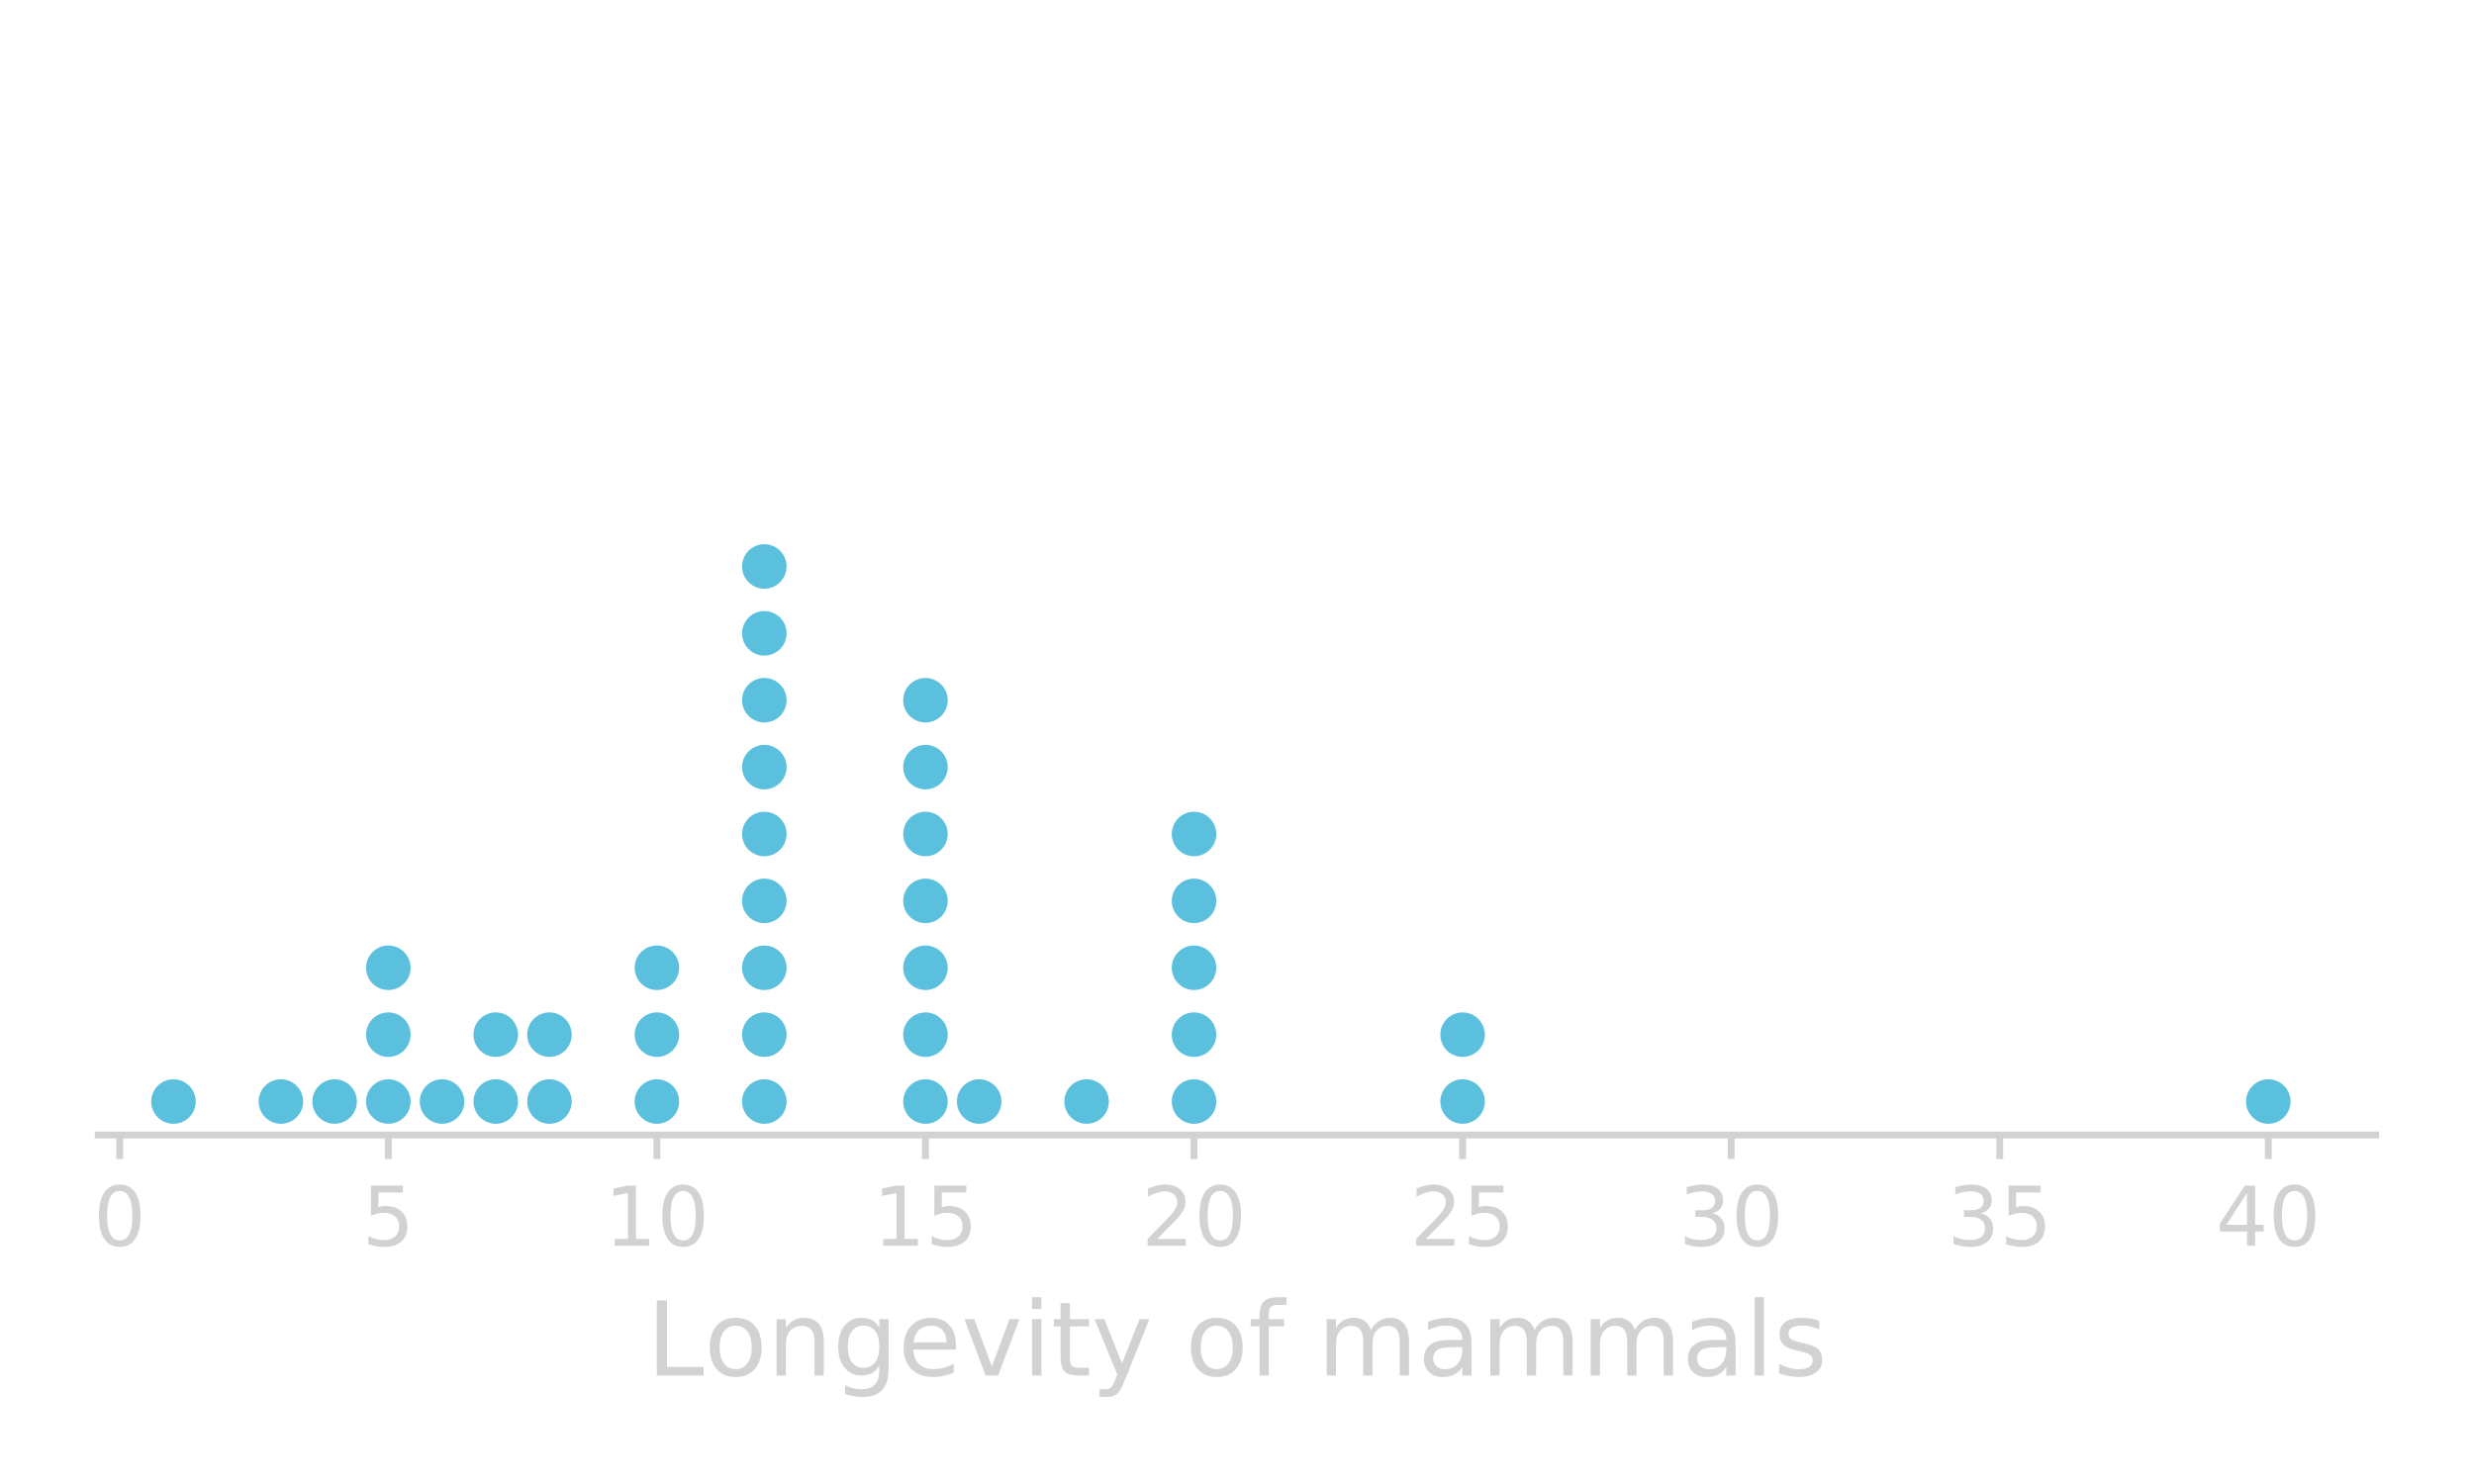
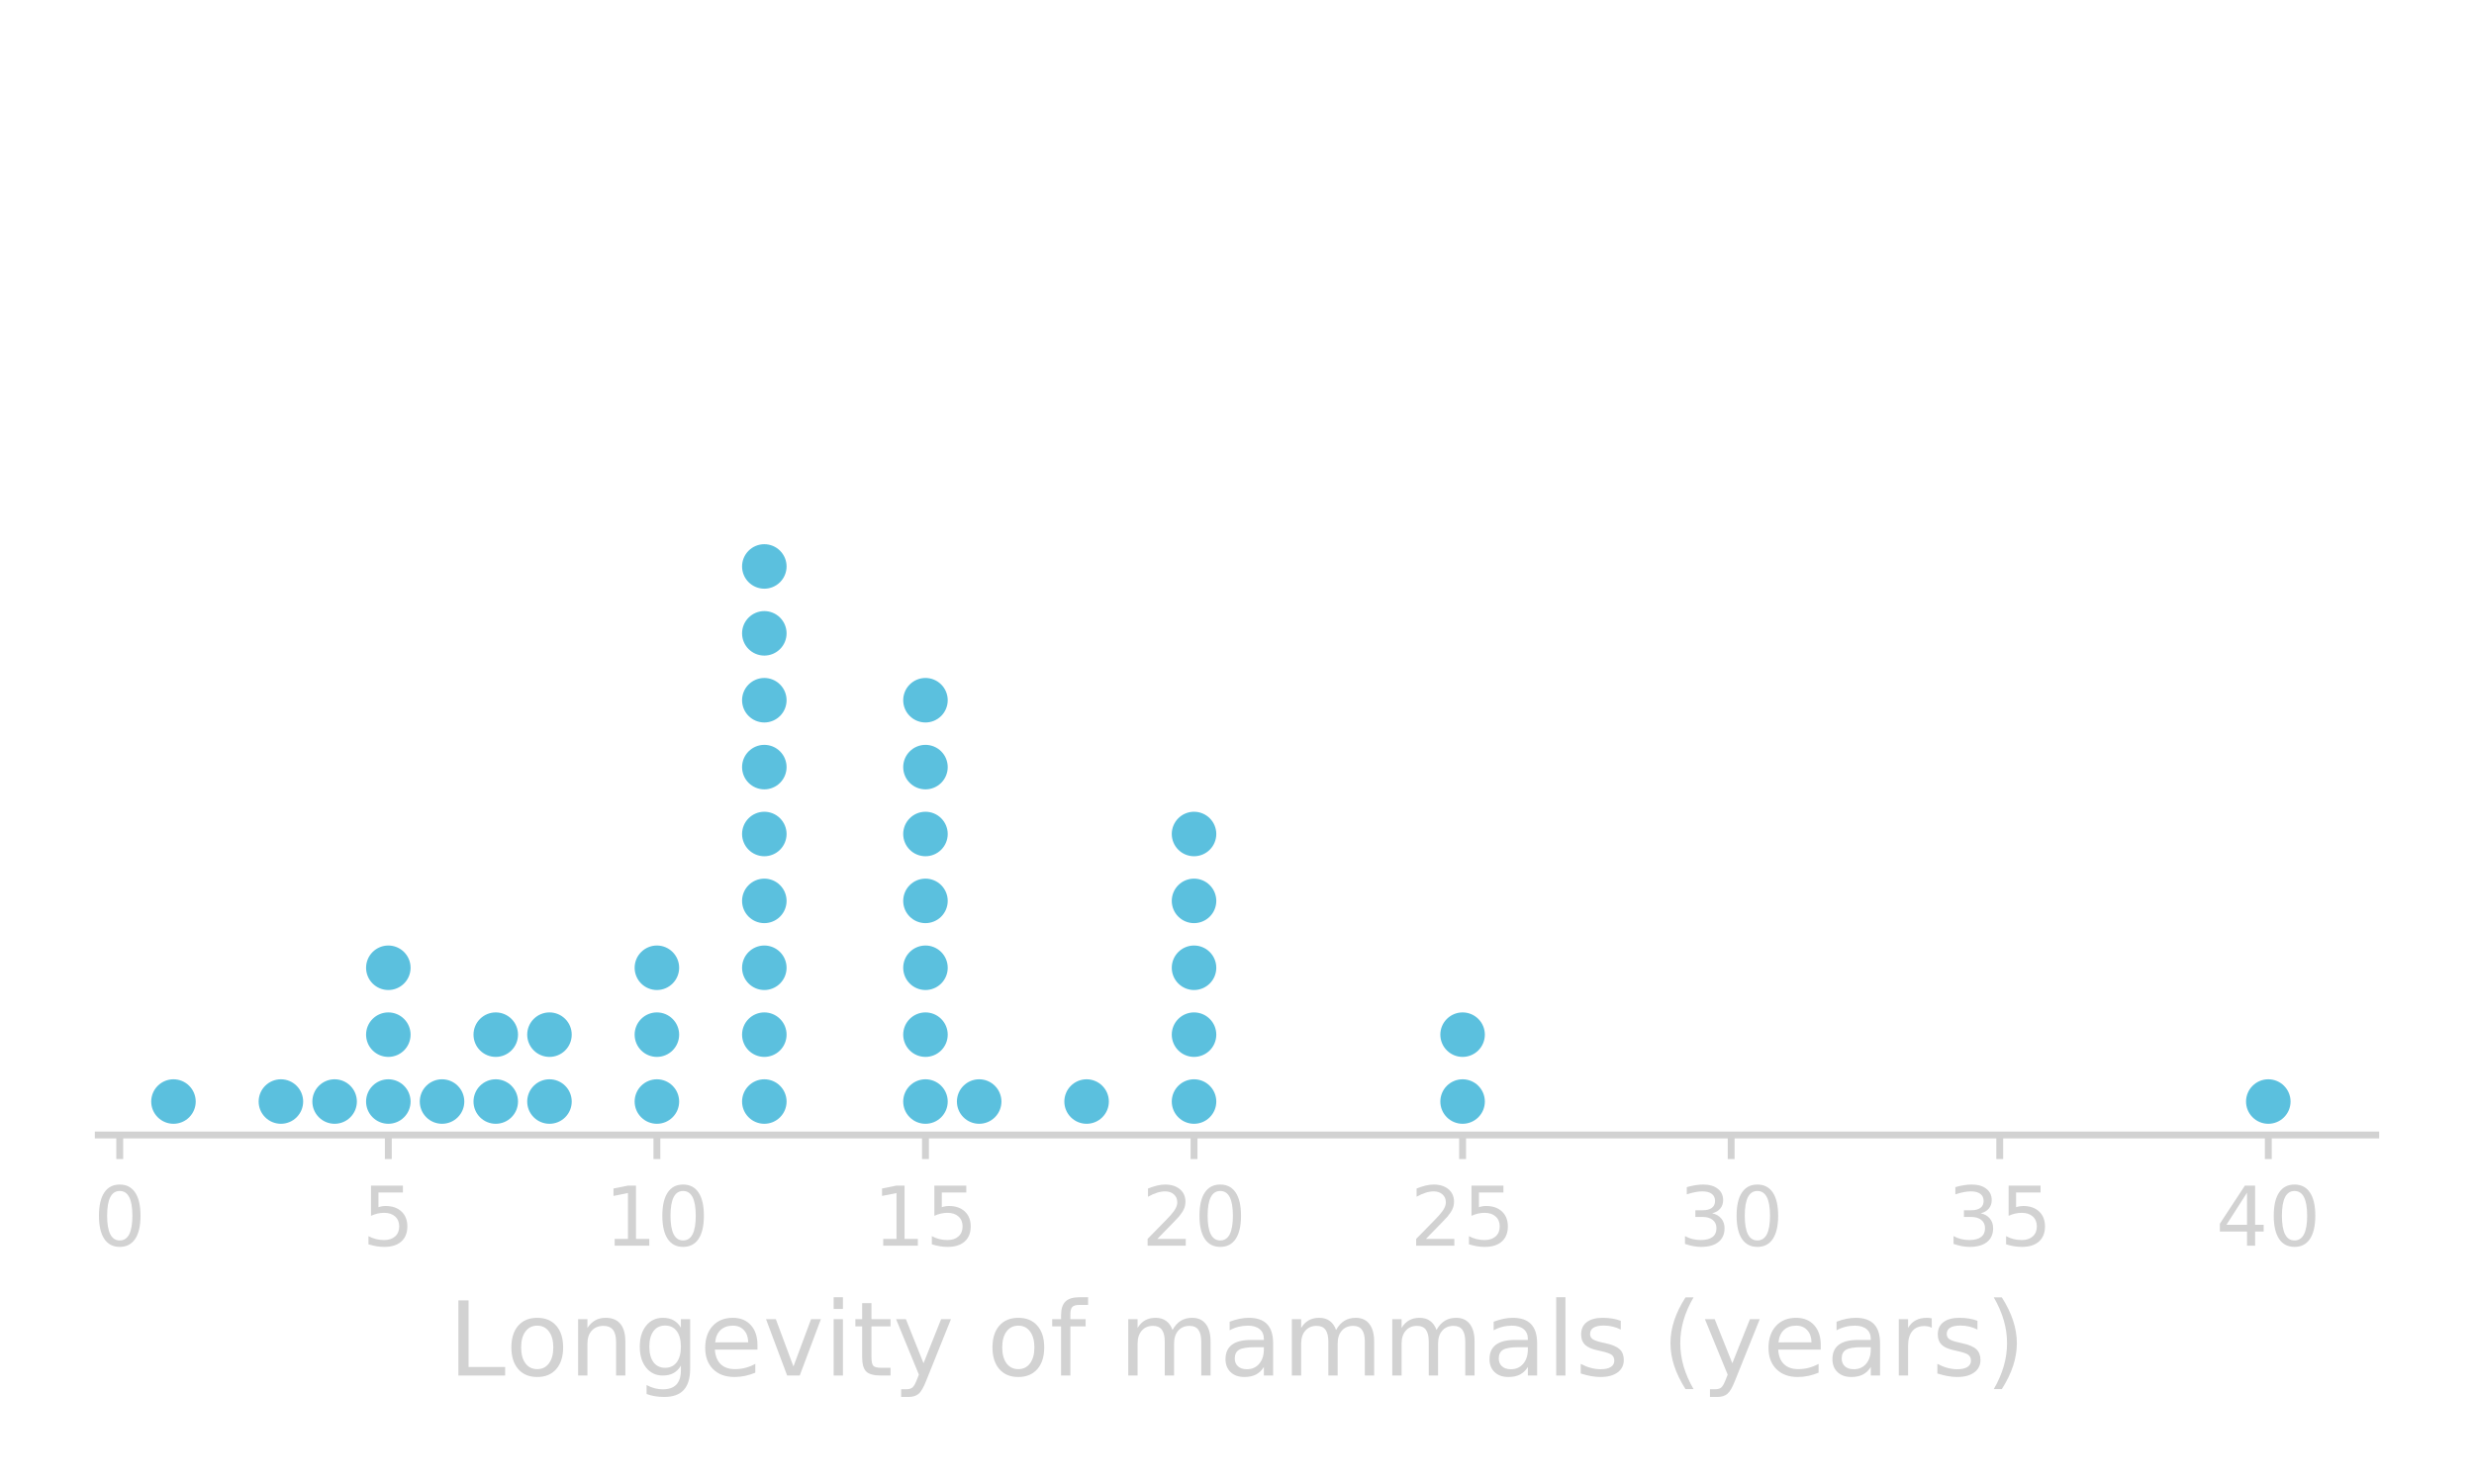
<svg xmlns="http://www.w3.org/2000/svg" xmlns:xlink="http://www.w3.org/1999/xlink" height="216pt" version="1.1" viewBox="0 0 360 216" width="360pt">
  <defs>
    <style type="text/css">
*{stroke-linecap:butt;stroke-linejoin:round;}
  </style>
  </defs>
  <g id="figure_1">
    <g id="patch_1">
      <path d="M 0 216  L 360 216  L 360 0  L 0 0  z " style="fill:none;" />
    </g>
    <g id="axes_1">
      <g id="patch_2">
        <path d="M 14.3 165.2  L 345.7 165.2  L 345.7 14.3  L 14.3 14.3  z " style="fill:none;" />
      </g>
      <g id="PathCollection_1">
        <defs>
-           <path d="M 0 2.739  C 0.726 2.739 1.423 2.45 1.936 1.936  C 2.45 1.423 2.739 0.726 2.739 0  C 2.739 -0.726 2.45 -1.423 1.936 -1.936  C 1.423 -2.45 0.726 -2.739 0 -2.739  C -0.726 -2.739 -1.423 -2.45 -1.936 -1.936  C -2.45 -1.423 -2.739 -0.726 -2.739 0  C -2.739 0.726 -2.45 1.423 -1.936 1.936  C -1.423 2.45 -0.726 2.739 0 2.739  z " id="mf52ccc8c41" style="stroke:#5bc0de;" />
+           <path d="M 0 2.739  C 0.726 2.739 1.423 2.45 1.936 1.936  C 2.45 1.423 2.739 0.726 2.739 0  C 2.739 -0.726 2.45 -1.423 1.936 -1.936  C 1.423 -2.45 0.726 -2.739 0 -2.739  C -0.726 -2.739 -1.423 -2.45 -1.936 -1.936  C -2.45 -1.423 -2.739 -0.726 -2.739 0  C -2.739 0.726 -2.45 1.423 -1.936 1.936  C -1.423 2.45 -0.726 2.739 0 2.739  z " id="m96c33bac93" style="stroke:#5bc0de;" />
        </defs>
-         <g clip-path="url(#pfad30195ce)">
-           <use style="fill:#5bc0de;stroke:#5bc0de;" x="25.242" xlink:href="#mf52ccc8c41" y="160.332" />
-           <use style="fill:#5bc0de;stroke:#5bc0de;" x="40.875" xlink:href="#mf52ccc8c41" y="160.332" />
-           <use style="fill:#5bc0de;stroke:#5bc0de;" x="48.691" xlink:href="#mf52ccc8c41" y="160.332" />
-           <use style="fill:#5bc0de;stroke:#5bc0de;" x="56.507" xlink:href="#mf52ccc8c41" y="160.332" />
-           <use style="fill:#5bc0de;stroke:#5bc0de;" x="56.507" xlink:href="#mf52ccc8c41" y="150.597" />
-           <use style="fill:#5bc0de;stroke:#5bc0de;" x="56.507" xlink:href="#mf52ccc8c41" y="140.861" />
-           <use style="fill:#5bc0de;stroke:#5bc0de;" x="64.323" xlink:href="#mf52ccc8c41" y="160.332" />
-           <use style="fill:#5bc0de;stroke:#5bc0de;" x="72.139" xlink:href="#mf52ccc8c41" y="160.332" />
-           <use style="fill:#5bc0de;stroke:#5bc0de;" x="72.139" xlink:href="#mf52ccc8c41" y="150.597" />
-           <use style="fill:#5bc0de;stroke:#5bc0de;" x="79.955" xlink:href="#mf52ccc8c41" y="160.332" />
-           <use style="fill:#5bc0de;stroke:#5bc0de;" x="79.955" xlink:href="#mf52ccc8c41" y="150.597" />
-           <use style="fill:#5bc0de;stroke:#5bc0de;" x="95.587" xlink:href="#mf52ccc8c41" y="160.332" />
-           <use style="fill:#5bc0de;stroke:#5bc0de;" x="95.587" xlink:href="#mf52ccc8c41" y="150.597" />
-           <use style="fill:#5bc0de;stroke:#5bc0de;" x="95.587" xlink:href="#mf52ccc8c41" y="140.861" />
-           <use style="fill:#5bc0de;stroke:#5bc0de;" x="111.219" xlink:href="#mf52ccc8c41" y="160.332" />
-           <use style="fill:#5bc0de;stroke:#5bc0de;" x="111.219" xlink:href="#mf52ccc8c41" y="150.597" />
-           <use style="fill:#5bc0de;stroke:#5bc0de;" x="111.219" xlink:href="#mf52ccc8c41" y="140.861" />
-           <use style="fill:#5bc0de;stroke:#5bc0de;" x="111.219" xlink:href="#mf52ccc8c41" y="131.126" />
-           <use style="fill:#5bc0de;stroke:#5bc0de;" x="111.219" xlink:href="#mf52ccc8c41" y="121.39" />
-           <use style="fill:#5bc0de;stroke:#5bc0de;" x="111.219" xlink:href="#mf52ccc8c41" y="111.655" />
-           <use style="fill:#5bc0de;stroke:#5bc0de;" x="111.219" xlink:href="#mf52ccc8c41" y="101.919" />
-           <use style="fill:#5bc0de;stroke:#5bc0de;" x="111.219" xlink:href="#mf52ccc8c41" y="92.184" />
-           <use style="fill:#5bc0de;stroke:#5bc0de;" x="111.219" xlink:href="#mf52ccc8c41" y="82.448" />
-           <use style="fill:#5bc0de;stroke:#5bc0de;" x="134.667" xlink:href="#mf52ccc8c41" y="160.332" />
-           <use style="fill:#5bc0de;stroke:#5bc0de;" x="134.667" xlink:href="#mf52ccc8c41" y="150.597" />
-           <use style="fill:#5bc0de;stroke:#5bc0de;" x="134.667" xlink:href="#mf52ccc8c41" y="140.861" />
-           <use style="fill:#5bc0de;stroke:#5bc0de;" x="134.667" xlink:href="#mf52ccc8c41" y="131.126" />
-           <use style="fill:#5bc0de;stroke:#5bc0de;" x="134.667" xlink:href="#mf52ccc8c41" y="121.39" />
-           <use style="fill:#5bc0de;stroke:#5bc0de;" x="134.667" xlink:href="#mf52ccc8c41" y="111.655" />
-           <use style="fill:#5bc0de;stroke:#5bc0de;" x="134.667" xlink:href="#mf52ccc8c41" y="101.919" />
-           <use style="fill:#5bc0de;stroke:#5bc0de;" x="142.483" xlink:href="#mf52ccc8c41" y="160.332" />
-           <use style="fill:#5bc0de;stroke:#5bc0de;" x="158.115" xlink:href="#mf52ccc8c41" y="160.332" />
-           <use style="fill:#5bc0de;stroke:#5bc0de;" x="173.747" xlink:href="#mf52ccc8c41" y="160.332" />
-           <use style="fill:#5bc0de;stroke:#5bc0de;" x="173.747" xlink:href="#mf52ccc8c41" y="150.597" />
-           <use style="fill:#5bc0de;stroke:#5bc0de;" x="173.747" xlink:href="#mf52ccc8c41" y="140.861" />
-           <use style="fill:#5bc0de;stroke:#5bc0de;" x="173.747" xlink:href="#mf52ccc8c41" y="131.126" />
-           <use style="fill:#5bc0de;stroke:#5bc0de;" x="173.747" xlink:href="#mf52ccc8c41" y="121.39" />
-           <use style="fill:#5bc0de;stroke:#5bc0de;" x="212.827" xlink:href="#mf52ccc8c41" y="160.332" />
-           <use style="fill:#5bc0de;stroke:#5bc0de;" x="212.827" xlink:href="#mf52ccc8c41" y="150.597" />
-           <use style="fill:#5bc0de;stroke:#5bc0de;" x="330.068" xlink:href="#mf52ccc8c41" y="160.332" />
+         <g clip-path="url(#p8235fee4af)">
+           <use style="fill:#5bc0de;stroke:#5bc0de;" x="25.242" xlink:href="#m96c33bac93" y="160.332" />
+           <use style="fill:#5bc0de;stroke:#5bc0de;" x="40.875" xlink:href="#m96c33bac93" y="160.332" />
+           <use style="fill:#5bc0de;stroke:#5bc0de;" x="48.691" xlink:href="#m96c33bac93" y="160.332" />
+           <use style="fill:#5bc0de;stroke:#5bc0de;" x="56.507" xlink:href="#m96c33bac93" y="160.332" />
+           <use style="fill:#5bc0de;stroke:#5bc0de;" x="56.507" xlink:href="#m96c33bac93" y="150.597" />
+           <use style="fill:#5bc0de;stroke:#5bc0de;" x="56.507" xlink:href="#m96c33bac93" y="140.861" />
+           <use style="fill:#5bc0de;stroke:#5bc0de;" x="64.323" xlink:href="#m96c33bac93" y="160.332" />
+           <use style="fill:#5bc0de;stroke:#5bc0de;" x="72.139" xlink:href="#m96c33bac93" y="160.332" />
+           <use style="fill:#5bc0de;stroke:#5bc0de;" x="72.139" xlink:href="#m96c33bac93" y="150.597" />
+           <use style="fill:#5bc0de;stroke:#5bc0de;" x="79.955" xlink:href="#m96c33bac93" y="160.332" />
+           <use style="fill:#5bc0de;stroke:#5bc0de;" x="79.955" xlink:href="#m96c33bac93" y="150.597" />
+           <use style="fill:#5bc0de;stroke:#5bc0de;" x="95.587" xlink:href="#m96c33bac93" y="160.332" />
+           <use style="fill:#5bc0de;stroke:#5bc0de;" x="95.587" xlink:href="#m96c33bac93" y="150.597" />
+           <use style="fill:#5bc0de;stroke:#5bc0de;" x="95.587" xlink:href="#m96c33bac93" y="140.861" />
+           <use style="fill:#5bc0de;stroke:#5bc0de;" x="111.219" xlink:href="#m96c33bac93" y="160.332" />
+           <use style="fill:#5bc0de;stroke:#5bc0de;" x="111.219" xlink:href="#m96c33bac93" y="150.597" />
+           <use style="fill:#5bc0de;stroke:#5bc0de;" x="111.219" xlink:href="#m96c33bac93" y="140.861" />
+           <use style="fill:#5bc0de;stroke:#5bc0de;" x="111.219" xlink:href="#m96c33bac93" y="131.126" />
+           <use style="fill:#5bc0de;stroke:#5bc0de;" x="111.219" xlink:href="#m96c33bac93" y="121.39" />
+           <use style="fill:#5bc0de;stroke:#5bc0de;" x="111.219" xlink:href="#m96c33bac93" y="111.655" />
+           <use style="fill:#5bc0de;stroke:#5bc0de;" x="111.219" xlink:href="#m96c33bac93" y="101.919" />
+           <use style="fill:#5bc0de;stroke:#5bc0de;" x="111.219" xlink:href="#m96c33bac93" y="92.184" />
+           <use style="fill:#5bc0de;stroke:#5bc0de;" x="111.219" xlink:href="#m96c33bac93" y="82.448" />
+           <use style="fill:#5bc0de;stroke:#5bc0de;" x="134.667" xlink:href="#m96c33bac93" y="160.332" />
+           <use style="fill:#5bc0de;stroke:#5bc0de;" x="134.667" xlink:href="#m96c33bac93" y="150.597" />
+           <use style="fill:#5bc0de;stroke:#5bc0de;" x="134.667" xlink:href="#m96c33bac93" y="140.861" />
+           <use style="fill:#5bc0de;stroke:#5bc0de;" x="134.667" xlink:href="#m96c33bac93" y="131.126" />
+           <use style="fill:#5bc0de;stroke:#5bc0de;" x="134.667" xlink:href="#m96c33bac93" y="121.39" />
+           <use style="fill:#5bc0de;stroke:#5bc0de;" x="134.667" xlink:href="#m96c33bac93" y="111.655" />
+           <use style="fill:#5bc0de;stroke:#5bc0de;" x="134.667" xlink:href="#m96c33bac93" y="101.919" />
+           <use style="fill:#5bc0de;stroke:#5bc0de;" x="142.483" xlink:href="#m96c33bac93" y="160.332" />
+           <use style="fill:#5bc0de;stroke:#5bc0de;" x="158.115" xlink:href="#m96c33bac93" y="160.332" />
+           <use style="fill:#5bc0de;stroke:#5bc0de;" x="173.747" xlink:href="#m96c33bac93" y="160.332" />
+           <use style="fill:#5bc0de;stroke:#5bc0de;" x="173.747" xlink:href="#m96c33bac93" y="150.597" />
+           <use style="fill:#5bc0de;stroke:#5bc0de;" x="173.747" xlink:href="#m96c33bac93" y="140.861" />
+           <use style="fill:#5bc0de;stroke:#5bc0de;" x="173.747" xlink:href="#m96c33bac93" y="131.126" />
+           <use style="fill:#5bc0de;stroke:#5bc0de;" x="173.747" xlink:href="#m96c33bac93" y="121.39" />
+           <use style="fill:#5bc0de;stroke:#5bc0de;" x="212.827" xlink:href="#m96c33bac93" y="160.332" />
+           <use style="fill:#5bc0de;stroke:#5bc0de;" x="212.827" xlink:href="#m96c33bac93" y="150.597" />
+           <use style="fill:#5bc0de;stroke:#5bc0de;" x="330.068" xlink:href="#m96c33bac93" y="160.332" />
        </g>
      </g>
      <g id="matplotlib.axis_1">
        <g id="xtick_1">
          <g id="line2d_1">
            <defs>
-               <path d="M 0 0  L 0 3.5  " id="m16fdf47e15" style="stroke:#d2d2d2;" />
-             </defs>
-             <g>
-               <use style="fill:#d2d2d2;stroke:#d2d2d2;" x="17.426" xlink:href="#m16fdf47e15" y="165.2" />
+               <path d="M 0 0  L 0 3.5  " id="m69c2840dbc" style="stroke:#d2d2d2;" />
+             </defs>
+             <g>
+               <use style="fill:#d2d2d2;stroke:#d2d2d2;" x="17.426" xlink:href="#m69c2840dbc" y="165.2" />
            </g>
          </g>
          <g id="text_1">
            <defs>
              <path d="M 31.781 66.406  Q 24.172 66.406 20.328 58.906  Q 16.5 51.422 16.5 36.375  Q 16.5 21.391 20.328 13.891  Q 24.172 6.391 31.781 6.391  Q 39.453 6.391 43.281 13.891  Q 47.125 21.391 47.125 36.375  Q 47.125 51.422 43.281 58.906  Q 39.453 66.406 31.781 66.406  M 31.781 74.219  Q 44.047 74.219 50.516 64.516  Q 56.984 54.828 56.984 36.375  Q 56.984 17.969 50.516 8.266  Q 44.047 -1.422 31.781 -1.422  Q 19.531 -1.422 13.062 8.266  Q 6.594 17.969 6.594 36.375  Q 6.594 54.828 13.062 64.516  Q 19.531 74.219 31.781 74.219  " id="DejaVuSans-30" />
            </defs>
            <g style="fill:#d2d2d2;" transform="translate(13.60891 181.3181)scale(0.12 -0.12)">
              <use xlink:href="#DejaVuSans-30" />
            </g>
          </g>
        </g>
        <g id="xtick_2">
          <g id="line2d_2">
            <g>
-               <use style="fill:#d2d2d2;stroke:#d2d2d2;" x="56.507" xlink:href="#m16fdf47e15" y="165.2" />
+               <use style="fill:#d2d2d2;stroke:#d2d2d2;" x="56.507" xlink:href="#m69c2840dbc" y="165.2" />
            </g>
          </g>
          <g id="text_2">
            <defs>
              <path d="M 10.797 72.906  L 49.516 72.906  L 49.516 64.594  L 19.828 64.594  L 19.828 46.734  Q 21.969 47.469 24.109 47.828  Q 26.266 48.188 28.422 48.188  Q 40.625 48.188 47.75 41.5  Q 54.891 34.812 54.891 23.391  Q 54.891 11.625 47.562 5.094  Q 40.234 -1.422 26.906 -1.422  Q 22.312 -1.422 17.547 -0.641  Q 12.797 0.141 7.719 1.703  L 7.719 11.625  Q 12.109 9.234 16.797 8.062  Q 21.484 6.891 26.703 6.891  Q 35.156 6.891 40.078 11.328  Q 45.016 15.766 45.016 23.391  Q 45.016 31 40.078 35.438  Q 35.156 39.891 26.703 39.891  Q 22.75 39.891 18.812 39.016  Q 14.891 38.141 10.797 36.281  z " id="DejaVuSans-35" />
            </defs>
            <g style="fill:#d2d2d2;" transform="translate(52.6891 181.3181)scale(0.12 -0.12)">
              <use xlink:href="#DejaVuSans-35" />
            </g>
          </g>
        </g>
        <g id="xtick_3">
          <g id="line2d_3">
            <g>
-               <use style="fill:#d2d2d2;stroke:#d2d2d2;" x="95.587" xlink:href="#m16fdf47e15" y="165.2" />
+               <use style="fill:#d2d2d2;stroke:#d2d2d2;" x="95.587" xlink:href="#m69c2840dbc" y="165.2" />
            </g>
          </g>
          <g id="text_3">
            <defs>
              <path d="M 12.406 8.297  L 28.516 8.297  L 28.516 63.922  L 10.984 60.406  L 10.984 69.391  L 28.422 72.906  L 38.281 72.906  L 38.281 8.297  L 54.391 8.297  L 54.391 0  L 12.406 0  z " id="DejaVuSans-31" />
            </defs>
            <g style="fill:#d2d2d2;" transform="translate(87.95179 181.3181)scale(0.12 -0.12)">
              <use xlink:href="#DejaVuSans-31" />
              <use x="63.623" xlink:href="#DejaVuSans-30" />
            </g>
          </g>
        </g>
        <g id="xtick_4">
          <g id="line2d_4">
            <g>
-               <use style="fill:#d2d2d2;stroke:#d2d2d2;" x="134.667" xlink:href="#m16fdf47e15" y="165.2" />
+               <use style="fill:#d2d2d2;stroke:#d2d2d2;" x="134.667" xlink:href="#m69c2840dbc" y="165.2" />
            </g>
          </g>
          <g id="text_4">
            <g style="fill:#d2d2d2;" transform="translate(127.032 181.3181)scale(0.12 -0.12)">
              <use xlink:href="#DejaVuSans-31" />
              <use x="63.623" xlink:href="#DejaVuSans-35" />
            </g>
          </g>
        </g>
        <g id="xtick_5">
          <g id="line2d_5">
            <g>
-               <use style="fill:#d2d2d2;stroke:#d2d2d2;" x="173.747" xlink:href="#m16fdf47e15" y="165.2" />
+               <use style="fill:#d2d2d2;stroke:#d2d2d2;" x="173.747" xlink:href="#m69c2840dbc" y="165.2" />
            </g>
          </g>
          <g id="text_5">
            <defs>
              <path d="M 19.188 8.297  L 53.609 8.297  L 53.609 0  L 7.328 0  L 7.328 8.297  Q 12.938 14.109 22.625 23.891  Q 32.328 33.688 34.812 36.531  Q 39.547 41.844 41.422 45.531  Q 43.312 49.219 43.312 52.781  Q 43.312 58.594 39.234 62.25  Q 35.156 65.922 28.609 65.922  Q 23.969 65.922 18.812 64.312  Q 13.672 62.703 7.812 59.422  L 7.812 69.391  Q 13.766 71.781 18.938 73  Q 24.125 74.219 28.422 74.219  Q 39.75 74.219 46.484 68.547  Q 53.219 62.891 53.219 53.422  Q 53.219 48.922 51.531 44.891  Q 49.859 40.875 45.406 35.406  Q 44.188 33.984 37.641 27.219  Q 31.109 20.453 19.188 8.297  " id="DejaVuSans-32" />
            </defs>
            <g style="fill:#d2d2d2;" transform="translate(166.1122 181.3181)scale(0.12 -0.12)">
              <use xlink:href="#DejaVuSans-32" />
              <use x="63.623" xlink:href="#DejaVuSans-30" />
            </g>
          </g>
        </g>
        <g id="xtick_6">
          <g id="line2d_6">
            <g>
-               <use style="fill:#d2d2d2;stroke:#d2d2d2;" x="212.827" xlink:href="#m16fdf47e15" y="165.2" />
+               <use style="fill:#d2d2d2;stroke:#d2d2d2;" x="212.827" xlink:href="#m69c2840dbc" y="165.2" />
            </g>
          </g>
          <g id="text_6">
            <g style="fill:#d2d2d2;" transform="translate(205.1924 181.3181)scale(0.12 -0.12)">
              <use xlink:href="#DejaVuSans-32" />
              <use x="63.623" xlink:href="#DejaVuSans-35" />
            </g>
          </g>
        </g>
        <g id="xtick_7">
          <g id="line2d_7">
            <g>
-               <use style="fill:#d2d2d2;stroke:#d2d2d2;" x="251.908" xlink:href="#m16fdf47e15" y="165.2" />
+               <use style="fill:#d2d2d2;stroke:#d2d2d2;" x="251.908" xlink:href="#m69c2840dbc" y="165.2" />
            </g>
          </g>
          <g id="text_7">
            <defs>
              <path d="M 40.578 39.312  Q 47.656 37.797 51.625 33  Q 55.609 28.219 55.609 21.188  Q 55.609 10.406 48.188 4.484  Q 40.766 -1.422 27.094 -1.422  Q 22.516 -1.422 17.656 -0.516  Q 12.797 0.391 7.625 2.203  L 7.625 11.719  Q 11.719 9.328 16.594 8.109  Q 21.484 6.891 26.812 6.891  Q 36.078 6.891 40.938 10.547  Q 45.797 14.203 45.797 21.188  Q 45.797 27.641 41.281 31.266  Q 36.766 34.906 28.719 34.906  L 20.219 34.906  L 20.219 43.016  L 29.109 43.016  Q 36.375 43.016 40.234 45.922  Q 44.094 48.828 44.094 54.297  Q 44.094 59.906 40.109 62.906  Q 36.141 65.922 28.719 65.922  Q 24.656 65.922 20.016 65.031  Q 15.375 64.156 9.812 62.312  L 9.812 71.094  Q 15.438 72.656 20.344 73.438  Q 25.25 74.219 29.594 74.219  Q 40.828 74.219 47.359 69.109  Q 53.906 64.016 53.906 55.328  Q 53.906 49.266 50.438 45.094  Q 46.969 40.922 40.578 39.312  " id="DejaVuSans-33" />
            </defs>
            <g style="fill:#d2d2d2;" transform="translate(244.2725 181.3181)scale(0.12 -0.12)">
              <use xlink:href="#DejaVuSans-33" />
              <use x="63.623" xlink:href="#DejaVuSans-30" />
            </g>
          </g>
        </g>
        <g id="xtick_8">
          <g id="line2d_8">
            <g>
-               <use style="fill:#d2d2d2;stroke:#d2d2d2;" x="290.988" xlink:href="#m16fdf47e15" y="165.2" />
+               <use style="fill:#d2d2d2;stroke:#d2d2d2;" x="290.988" xlink:href="#m69c2840dbc" y="165.2" />
            </g>
          </g>
          <g id="text_8">
            <g style="fill:#d2d2d2;" transform="translate(283.3527 181.3181)scale(0.12 -0.12)">
              <use xlink:href="#DejaVuSans-33" />
              <use x="63.623" xlink:href="#DejaVuSans-35" />
            </g>
          </g>
        </g>
        <g id="xtick_9">
          <g id="line2d_9">
            <g>
-               <use style="fill:#d2d2d2;stroke:#d2d2d2;" x="330.068" xlink:href="#m16fdf47e15" y="165.2" />
+               <use style="fill:#d2d2d2;stroke:#d2d2d2;" x="330.068" xlink:href="#m69c2840dbc" y="165.2" />
            </g>
          </g>
          <g id="text_9">
            <defs>
              <path d="M 37.797 64.312  L 12.891 25.391  L 37.797 25.391  z M 35.203 72.906  L 47.609 72.906  L 47.609 25.391  L 58.016 25.391  L 58.016 17.188  L 47.609 17.188  L 47.609 0  L 37.797 0  L 37.797 17.188  L 4.891 17.188  L 4.891 26.703  z " id="DejaVuSans-34" />
            </defs>
            <g style="fill:#d2d2d2;" transform="translate(322.4329 181.3181)scale(0.12 -0.12)">
              <use xlink:href="#DejaVuSans-34" />
              <use x="63.623" xlink:href="#DejaVuSans-30" />
            </g>
          </g>
        </g>
        <g id="text_10">
          <defs>
            <path d="M 9.812 72.906  L 19.672 72.906  L 19.672 8.297  L 55.172 8.297  L 55.172 0  L 9.812 0  z " id="DejaVuSans-4c" />
            <path d="M 30.609 48.391  Q 23.391 48.391 19.188 42.75  Q 14.984 37.109 14.984 27.297  Q 14.984 17.484 19.156 11.844  Q 23.344 6.203 30.609 6.203  Q 37.797 6.203 41.984 11.859  Q 46.188 17.531 46.188 27.297  Q 46.188 37.016 41.984 42.703  Q 37.797 48.391 30.609 48.391  M 30.609 56  Q 42.328 56 49.016 48.375  Q 55.719 40.766 55.719 27.297  Q 55.719 13.875 49.016 6.219  Q 42.328 -1.422 30.609 -1.422  Q 18.844 -1.422 12.172 6.219  Q 5.516 13.875 5.516 27.297  Q 5.516 40.766 12.172 48.375  Q 18.844 56 30.609 56  " id="DejaVuSans-6f" />
            <path d="M 54.891 33.016  L 54.891 0  L 45.906 0  L 45.906 32.719  Q 45.906 40.484 42.875 44.328  Q 39.844 48.188 33.797 48.188  Q 26.516 48.188 22.312 43.547  Q 18.109 38.922 18.109 30.906  L 18.109 0  L 9.078 0  L 9.078 54.688  L 18.109 54.688  L 18.109 46.188  Q 21.344 51.125 25.703 53.562  Q 30.078 56 35.797 56  Q 45.219 56 50.047 50.172  Q 54.891 44.344 54.891 33.016  " id="DejaVuSans-6e" />
            <path d="M 45.406 27.984  Q 45.406 37.75 41.375 43.109  Q 37.359 48.484 30.078 48.484  Q 22.859 48.484 18.828 43.109  Q 14.797 37.75 14.797 27.984  Q 14.797 18.266 18.828 12.891  Q 22.859 7.516 30.078 7.516  Q 37.359 7.516 41.375 12.891  Q 45.406 18.266 45.406 27.984  M 54.391 6.781  Q 54.391 -7.172 48.188 -13.984  Q 42 -20.797 29.203 -20.797  Q 24.469 -20.797 20.266 -20.094  Q 16.062 -19.391 12.109 -17.922  L 12.109 -9.188  Q 16.062 -11.328 19.922 -12.344  Q 23.781 -13.375 27.781 -13.375  Q 36.625 -13.375 41.016 -8.766  Q 45.406 -4.156 45.406 5.172  L 45.406 9.625  Q 42.625 4.781 38.281 2.391  Q 33.938 0 27.875 0  Q 17.828 0 11.672 7.656  Q 5.516 15.328 5.516 27.984  Q 5.516 40.672 11.672 48.328  Q 17.828 56 27.875 56  Q 33.938 56 38.281 53.609  Q 42.625 51.219 45.406 46.391  L 45.406 54.688  L 54.391 54.688  z " id="DejaVuSans-67" />
            <path d="M 56.203 29.594  L 56.203 25.203  L 14.891 25.203  Q 15.484 15.922 20.484 11.062  Q 25.484 6.203 34.422 6.203  Q 39.594 6.203 44.453 7.469  Q 49.312 8.734 54.109 11.281  L 54.109 2.781  Q 49.266 0.734 44.188 -0.344  Q 39.109 -1.422 33.891 -1.422  Q 20.797 -1.422 13.156 6.188  Q 5.516 13.812 5.516 26.812  Q 5.516 40.234 12.766 48.109  Q 20.016 56 32.328 56  Q 43.359 56 49.781 48.891  Q 56.203 41.797 56.203 29.594  M 47.219 32.234  Q 47.125 39.594 43.094 43.984  Q 39.062 48.391 32.422 48.391  Q 24.906 48.391 20.391 44.141  Q 15.875 39.891 15.188 32.172  z " id="DejaVuSans-65" />
            <path d="M 2.984 54.688  L 12.5 54.688  L 29.594 8.797  L 46.688 54.688  L 56.203 54.688  L 35.688 0  L 23.484 0  z " id="DejaVuSans-76" />
            <path d="M 9.422 54.688  L 18.406 54.688  L 18.406 0  L 9.422 0  z M 9.422 75.984  L 18.406 75.984  L 18.406 64.594  L 9.422 64.594  z " id="DejaVuSans-69" />
            <path d="M 18.312 70.219  L 18.312 54.688  L 36.812 54.688  L 36.812 47.703  L 18.312 47.703  L 18.312 18.016  Q 18.312 11.328 20.141 9.422  Q 21.969 7.516 27.594 7.516  L 36.812 7.516  L 36.812 0  L 27.594 0  Q 17.188 0 13.234 3.875  Q 9.281 7.766 9.281 18.016  L 9.281 47.703  L 2.688 47.703  L 2.688 54.688  L 9.281 54.688  L 9.281 70.219  z " id="DejaVuSans-74" />
            <path d="M 32.172 -5.078  Q 28.375 -14.844 24.75 -17.812  Q 21.141 -20.797 15.094 -20.797  L 7.906 -20.797  L 7.906 -13.281  L 13.188 -13.281  Q 16.891 -13.281 18.938 -11.516  Q 21 -9.766 23.484 -3.219  L 25.094 0.875  L 2.984 54.688  L 12.5 54.688  L 29.594 11.922  L 46.688 54.688  L 56.203 54.688  z " id="DejaVuSans-79" />
            <path id="DejaVuSans-20" />
            <path d="M 37.109 75.984  L 37.109 68.5  L 28.516 68.5  Q 23.688 68.5 21.797 66.547  Q 19.922 64.594 19.922 59.516  L 19.922 54.688  L 34.719 54.688  L 34.719 47.703  L 19.922 47.703  L 19.922 0  L 10.891 0  L 10.891 47.703  L 2.297 47.703  L 2.297 54.688  L 10.891 54.688  L 10.891 58.5  Q 10.891 67.625 15.141 71.797  Q 19.391 75.984 28.609 75.984  z " id="DejaVuSans-66" />
            <path d="M 52 44.188  Q 55.375 50.25 60.062 53.125  Q 64.75 56 71.094 56  Q 79.641 56 84.281 50.016  Q 88.922 44.047 88.922 33.016  L 88.922 0  L 79.891 0  L 79.891 32.719  Q 79.891 40.578 77.094 44.375  Q 74.312 48.188 68.609 48.188  Q 61.625 48.188 57.562 43.547  Q 53.516 38.922 53.516 30.906  L 53.516 0  L 44.484 0  L 44.484 32.719  Q 44.484 40.625 41.703 44.406  Q 38.922 48.188 33.109 48.188  Q 26.219 48.188 22.156 43.531  Q 18.109 38.875 18.109 30.906  L 18.109 0  L 9.078 0  L 9.078 54.688  L 18.109 54.688  L 18.109 46.188  Q 21.188 51.219 25.484 53.609  Q 29.781 56 35.688 56  Q 41.656 56 45.828 52.969  Q 50 49.953 52 44.188  " id="DejaVuSans-6d" />
            <path d="M 34.281 27.484  Q 23.391 27.484 19.188 25  Q 14.984 22.516 14.984 16.5  Q 14.984 11.719 18.141 8.906  Q 21.297 6.109 26.703 6.109  Q 34.188 6.109 38.703 11.406  Q 43.219 16.703 43.219 25.484  L 43.219 27.484  z M 52.203 31.203  L 52.203 0  L 43.219 0  L 43.219 8.297  Q 40.141 3.328 35.547 0.953  Q 30.953 -1.422 24.312 -1.422  Q 15.922 -1.422 10.953 3.297  Q 6 8.016 6 15.922  Q 6 25.141 12.172 29.828  Q 18.359 34.516 30.609 34.516  L 43.219 34.516  L 43.219 35.406  Q 43.219 41.609 39.141 45  Q 35.062 48.391 27.688 48.391  Q 23 48.391 18.547 47.266  Q 14.109 46.141 10.016 43.891  L 10.016 52.203  Q 14.938 54.109 19.578 55.047  Q 24.219 56 28.609 56  Q 40.484 56 46.344 49.844  Q 52.203 43.703 52.203 31.203  " id="DejaVuSans-61" />
            <path d="M 9.422 75.984  L 18.406 75.984  L 18.406 0  L 9.422 0  z " id="DejaVuSans-6c" />
            <path d="M 44.281 53.078  L 44.281 44.578  Q 40.484 46.531 36.375 47.5  Q 32.281 48.484 27.875 48.484  Q 21.188 48.484 17.844 46.438  Q 14.5 44.391 14.5 40.281  Q 14.5 37.156 16.891 35.375  Q 19.281 33.594 26.516 31.984  L 29.594 31.297  Q 39.156 29.25 43.188 25.516  Q 47.219 21.781 47.219 15.094  Q 47.219 7.469 41.188 3.016  Q 35.156 -1.422 24.609 -1.422  Q 20.219 -1.422 15.453 -0.562  Q 10.688 0.297 5.422 2  L 5.422 11.281  Q 10.406 8.688 15.234 7.391  Q 20.062 6.109 24.812 6.109  Q 31.156 6.109 34.562 8.281  Q 37.984 10.453 37.984 14.406  Q 37.984 18.062 35.516 20.016  Q 33.062 21.969 24.703 23.781  L 21.578 24.516  Q 13.234 26.266 9.516 29.906  Q 5.812 33.547 5.812 39.891  Q 5.812 47.609 11.281 51.797  Q 16.75 56 26.812 56  Q 31.781 56 36.172 55.266  Q 40.578 54.547 44.281 53.078  " id="DejaVuSans-73" />
+             <path d="M 31 75.875  Q 24.469 64.656 21.281 53.656  Q 18.109 42.672 18.109 31.391  Q 18.109 20.125 21.312 9.062  Q 24.516 -2 31 -13.188  L 23.188 -13.188  Q 15.875 -1.703 12.234 9.375  Q 8.594 20.453 8.594 31.391  Q 8.594 42.281 12.203 53.312  Q 15.828 64.359 23.188 75.875  z " id="DejaVuSans-28" />
+             <path d="M 41.109 46.297  Q 39.594 47.172 37.812 47.578  Q 36.031 48 33.891 48  Q 26.266 48 22.188 43.047  Q 18.109 38.094 18.109 28.812  L 18.109 0  L 9.078 0  L 9.078 54.688  L 18.109 54.688  L 18.109 46.188  Q 20.953 51.172 25.484 53.578  Q 30.031 56 36.531 56  Q 37.453 56 38.578 55.875  Q 39.703 55.766 41.062 55.516  z " id="DejaVuSans-72" />
+             <path d="M 8.016 75.875  L 15.828 75.875  Q 23.141 64.359 26.781 53.312  Q 30.422 42.281 30.422 31.391  Q 30.422 20.453 26.781 9.375  Q 23.141 -1.703 15.828 -13.188  L 8.016 -13.188  Q 14.5 -2 17.703 9.062  Q 20.906 20.125 20.906 31.391  Q 20.906 42.672 17.703 53.656  Q 14.5 64.656 8.016 75.875  " id="DejaVuSans-29" />
          </defs>
-           <g style="fill:#d2d2d2;" transform="translate(94.10625 200.2114)scale(0.15 -0.15)">
+           <g style="fill:#d2d2d2;" transform="translate(65.23008 200.2114)scale(0.15 -0.15)">
            <use xlink:href="#DejaVuSans-4c" />
            <use x="55.697" xlink:href="#DejaVuSans-6f" />
            <use x="116.879" xlink:href="#DejaVuSans-6e" />
            <use x="180.258" xlink:href="#DejaVuSans-67" />
            <use x="243.734" xlink:href="#DejaVuSans-65" />
            <use x="305.258" xlink:href="#DejaVuSans-76" />
            <use x="364.438" xlink:href="#DejaVuSans-69" />
            <use x="392.221" xlink:href="#DejaVuSans-74" />
            <use x="431.43" xlink:href="#DejaVuSans-79" />
            <use x="490.609" xlink:href="#DejaVuSans-20" />
            <use x="522.396" xlink:href="#DejaVuSans-6f" />
            <use x="583.578" xlink:href="#DejaVuSans-66" />
            <use x="618.783" xlink:href="#DejaVuSans-20" />
            <use x="650.57" xlink:href="#DejaVuSans-6d" />
            <use x="747.982" xlink:href="#DejaVuSans-61" />
            <use x="809.262" xlink:href="#DejaVuSans-6d" />
            <use x="906.674" xlink:href="#DejaVuSans-6d" />
            <use x="1004.086" xlink:href="#DejaVuSans-61" />
            <use x="1065.365" xlink:href="#DejaVuSans-6c" />
            <use x="1093.148" xlink:href="#DejaVuSans-73" />
+             <use x="1145.248" xlink:href="#DejaVuSans-20" />
+             <use x="1177.035" xlink:href="#DejaVuSans-28" />
+             <use x="1216.049" xlink:href="#DejaVuSans-79" />
+             <use x="1275.229" xlink:href="#DejaVuSans-65" />
+             <use x="1336.752" xlink:href="#DejaVuSans-61" />
+             <use x="1398.031" xlink:href="#DejaVuSans-72" />
+             <use x="1439.145" xlink:href="#DejaVuSans-73" />
+             <use x="1491.244" xlink:href="#DejaVuSans-29" />
          </g>
        </g>
      </g>
      <g id="matplotlib.axis_2" />
      <g id="patch_3">
        <path d="M 14.3 165.2  L 345.7 165.2  " style="fill:none;stroke:#d2d2d2;stroke-linecap:square;stroke-linejoin:miter;" />
      </g>
    </g>
  </g>
  <defs>
-     <clipPath id="pfad30195ce">
+     <clipPath id="p8235fee4af">
      <rect height="150.9" width="331.4" x="14.3" y="14.3" />
    </clipPath>
  </defs>
</svg>
